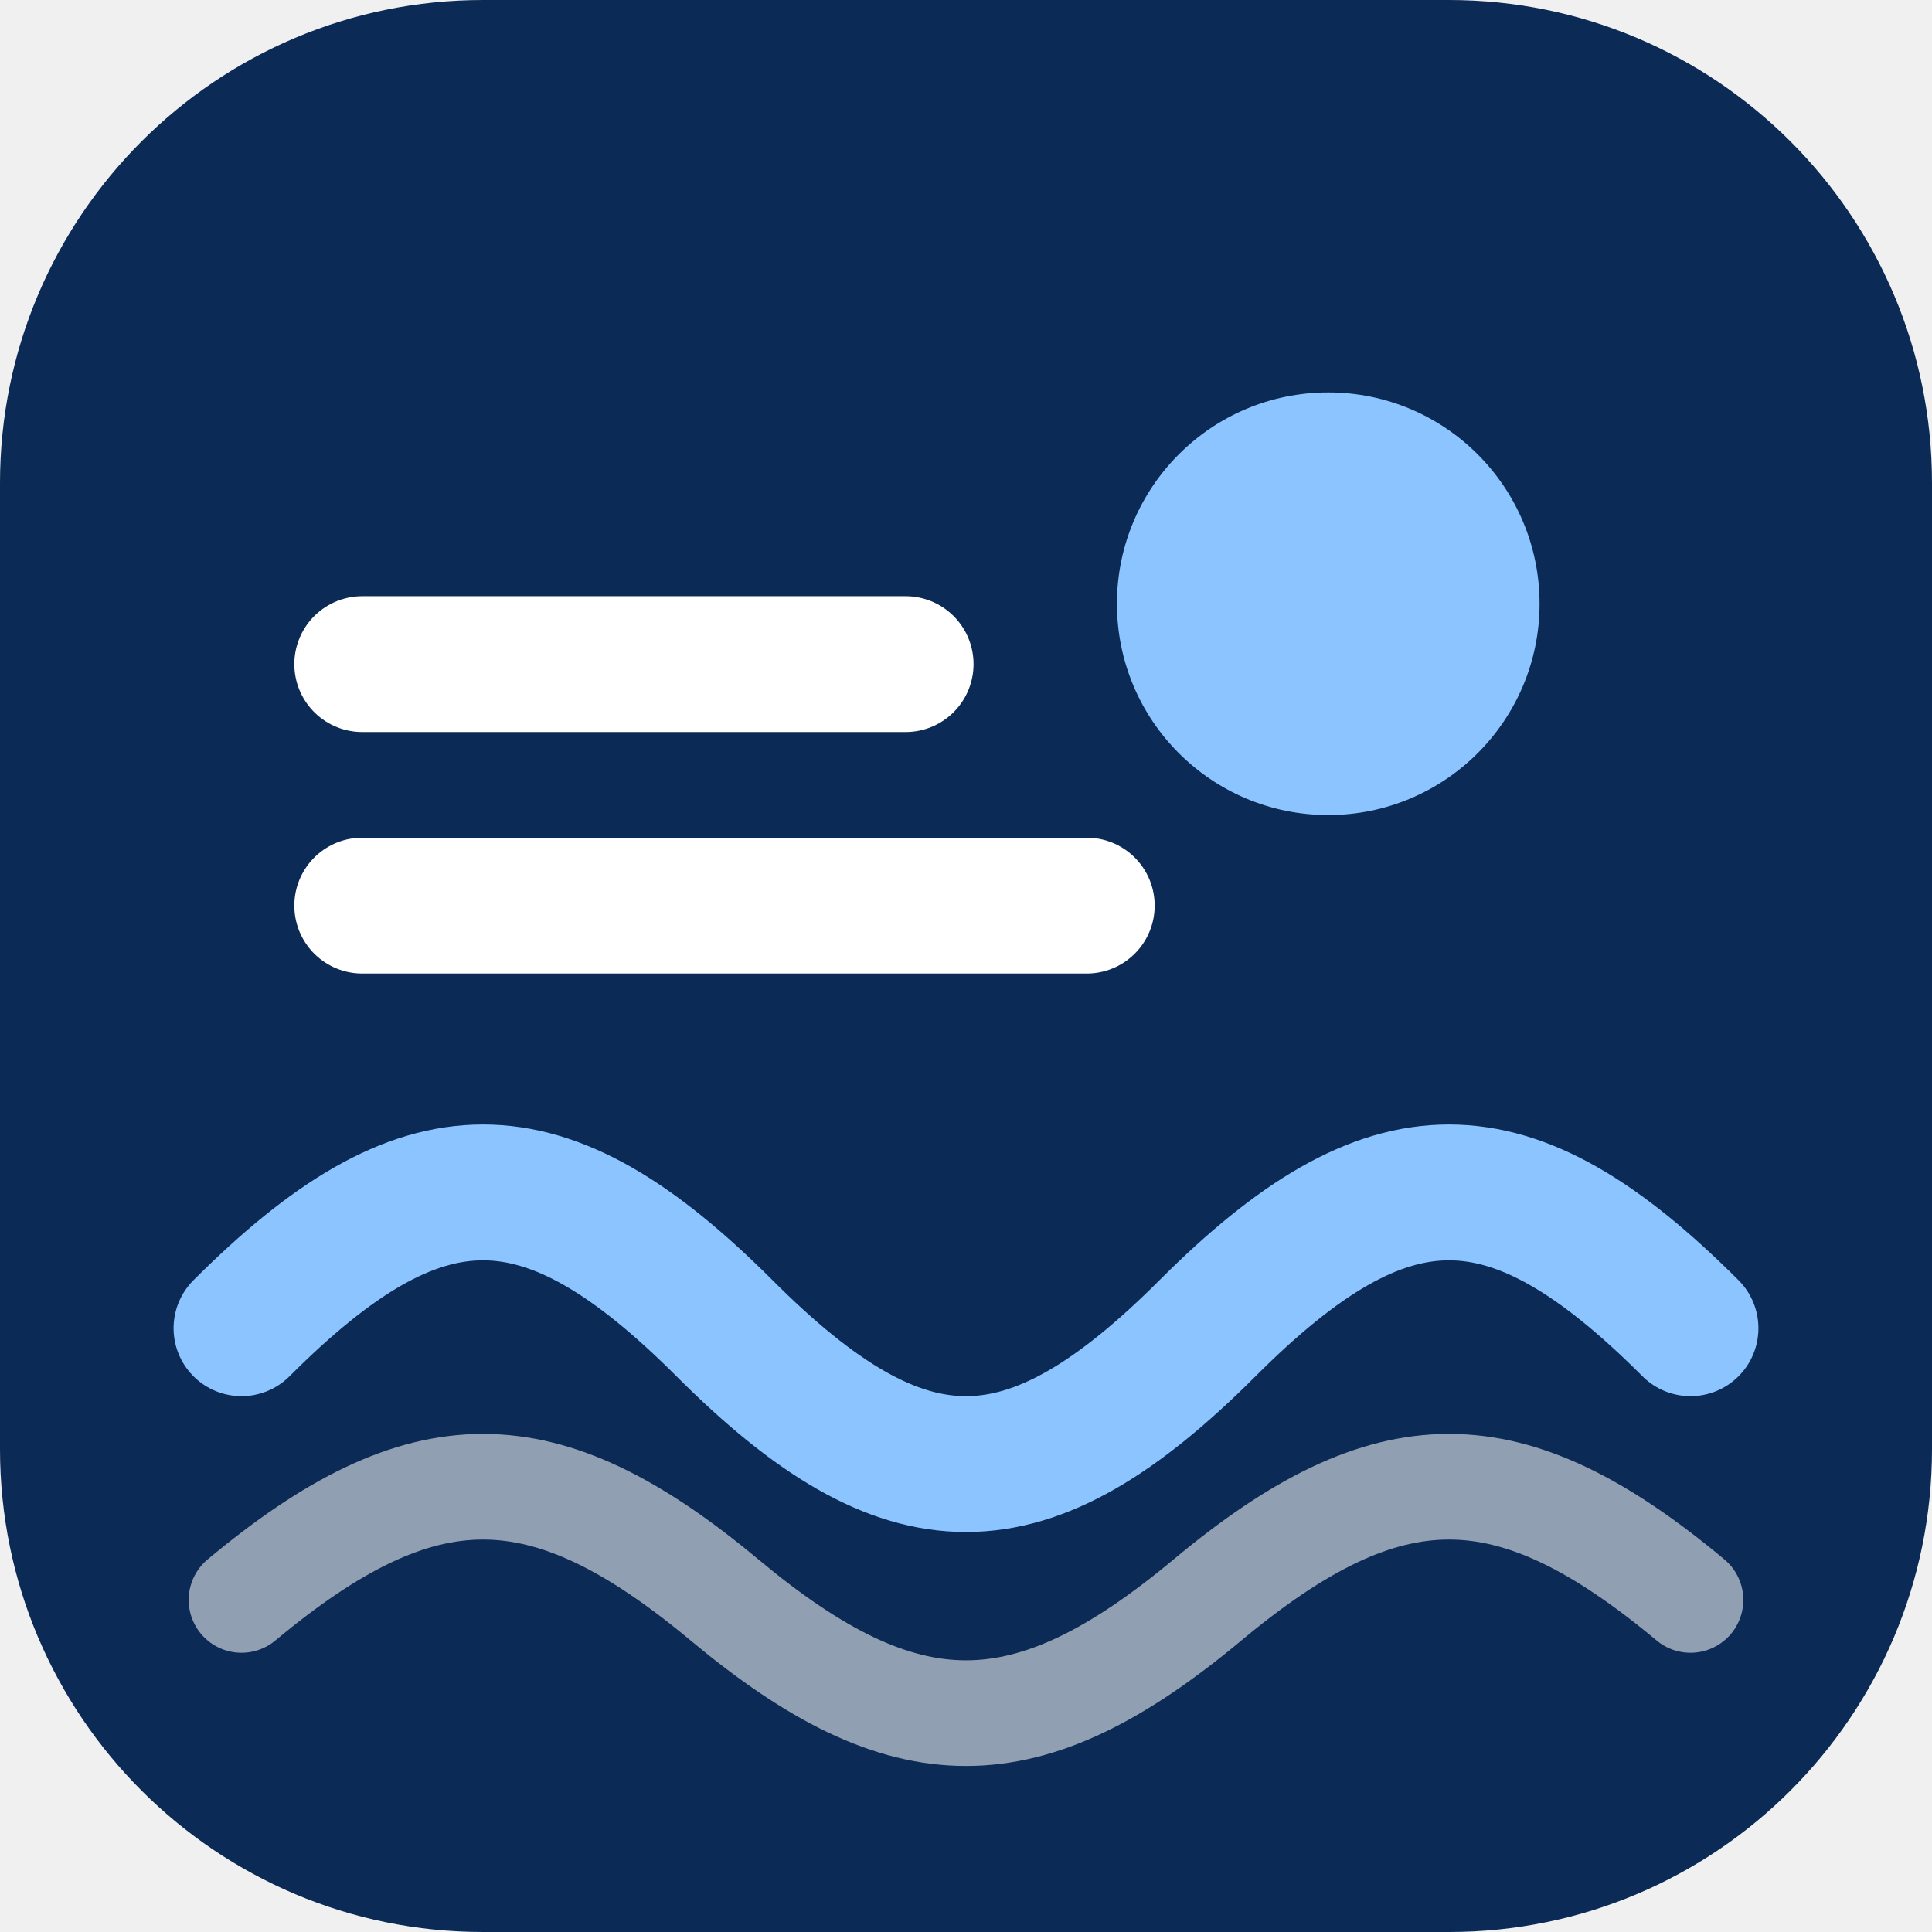
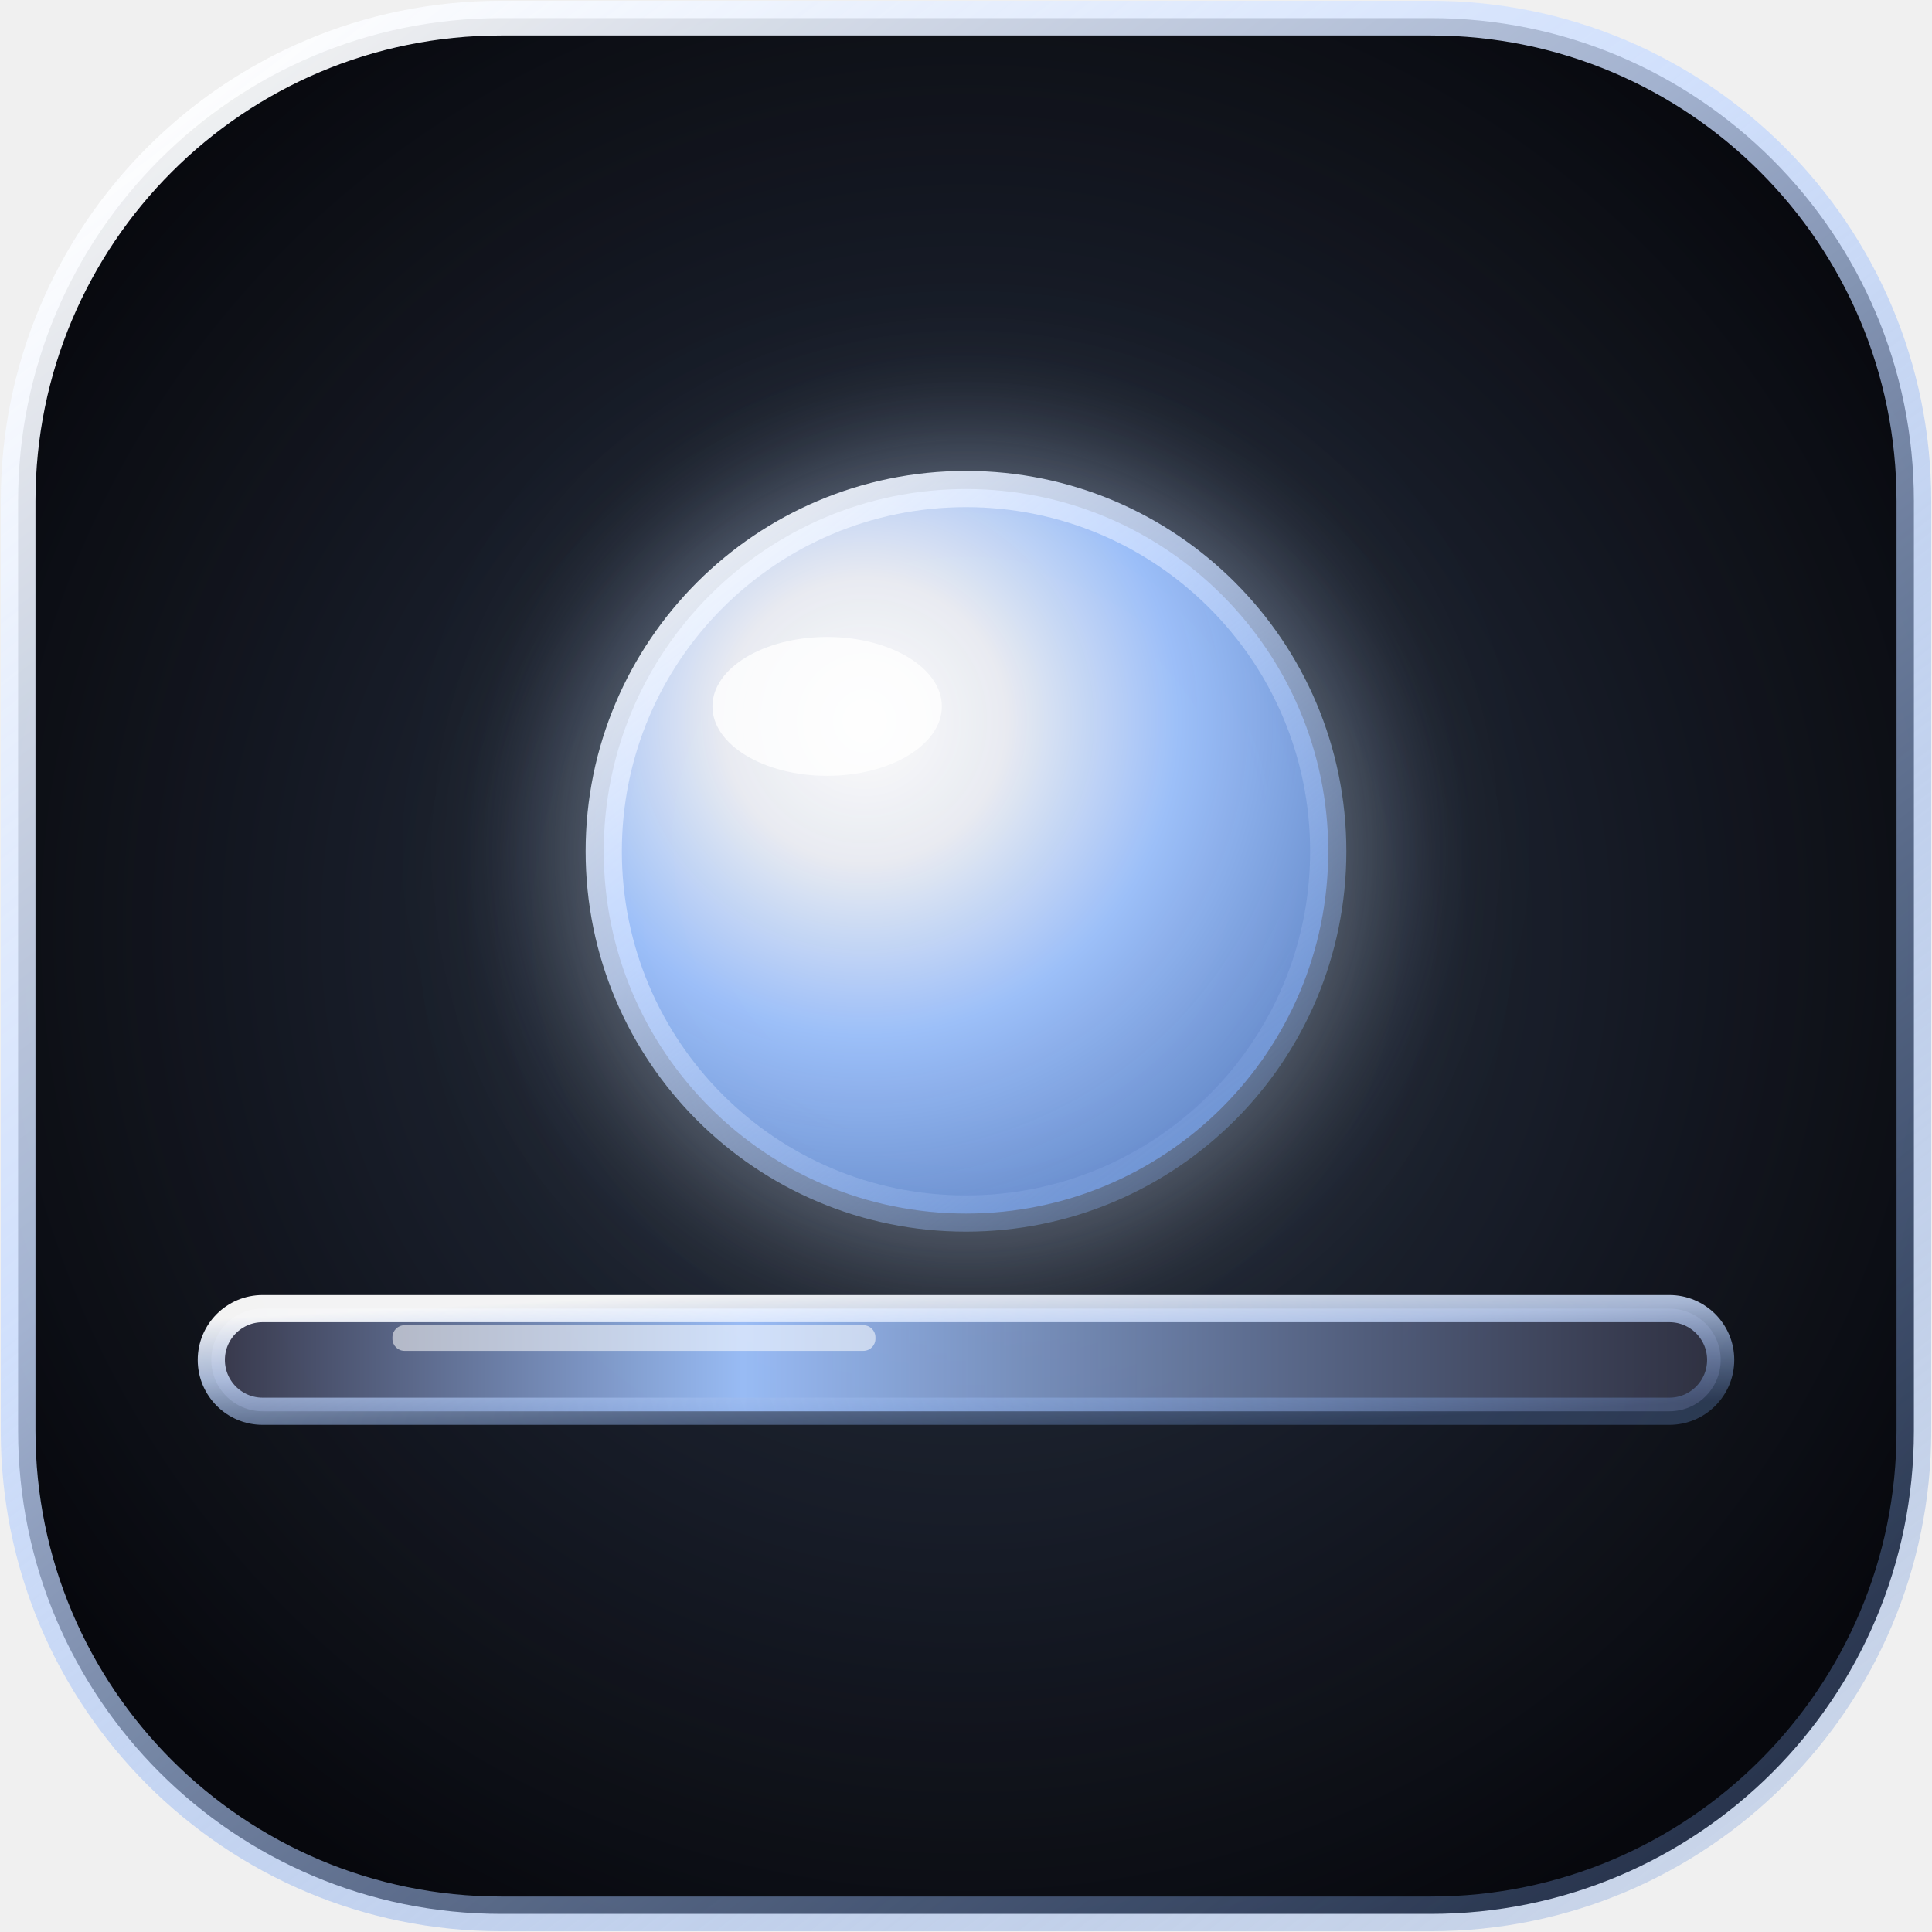
- <svg xmlns="http://www.w3.org/2000/svg" viewBox="0 0 64 64" role="img" aria-label="Raajjé Digest logo">
-   <rect width="64" height="64" rx="16" fill="#0b2a55" />
-   <circle cx="44" cy="20" r="7" fill="#8cc4ff" />
-   <path d="M12 22h18M12 30h24" stroke="#fff" stroke-width="4.5" stroke-linecap="round" />
-   <path d="M8 44c6-6 10-6 16 0s10 6 16 0 10-6 16 0" fill="none" stroke="#8cc4ff" stroke-width="4.5" stroke-linecap="round" />
-   <path d="M8 53c6-5 10-5 16 0s10 5 16 0 10-5 16 0" fill="none" stroke="#fff" stroke-opacity=".55" stroke-width="3.5" stroke-linecap="round" />
+ <svg xmlns="http://www.w3.org/2000/svg" viewBox="0 0 64 64" width="64" height="64" role="img" aria-label="Dawnline icon" fill="none">
+   <defs>
+     <linearGradient id="dawnline-fk-rim" x1="12%" y1="0%" x2="88%" y2="100%">
+       <stop offset="0%" stop-color="#FFFFFF" stop-opacity="0.95" />
+       <stop offset="38%" stop-color="#C9DCFF" stop-opacity="0.8" />
+       <stop offset="100%" stop-color="#6E95D8" stop-opacity="0.3" />
+     </linearGradient>
+     <linearGradient id="dawnline-fk-glass" x1="18%" y1="0%" x2="82%" y2="100%">
+       <stop offset="0%" stop-color="#EEF0F6" stop-opacity="0.78" />
+       <stop offset="42%" stop-color="#9FC3FF" stop-opacity="0.58" />
+       <stop offset="100%" stop-color="#3A4A72" stop-opacity="0.72" />
+     </linearGradient>
+     <linearGradient id="dawnline-fk-bar" x1="0%" y1="0%" x2="100%" y2="0%">
+       <stop offset="0%" stop-color="#3A3B4F" stop-opacity="0.95" />
+       <stop offset="35%" stop-color="#9FC3FF" stop-opacity="0.95" />
+       <stop offset="100%" stop-color="#3A3B4F" stop-opacity="0.75" />
+     </linearGradient>
+     <radialGradient id="dawnline-fk-sun" cx="36%" cy="32%" r="70%">
+       <stop offset="0%" stop-color="#FFFFFF" stop-opacity="0.98" />
+       <stop offset="28%" stop-color="#EEF0F6" stop-opacity="0.96" />
+       <stop offset="62%" stop-color="#9FC3FF" stop-opacity="0.95" />
+       <stop offset="100%" stop-color="#6E95D8" stop-opacity="0.92" />
+     </radialGradient>
+     <radialGradient id="dawnline-fk-lagoon" cx="50%" cy="48%" r="60%">
+       <stop offset="0%" stop-color="#FFFFFF" stop-opacity="0.28" />
+       <stop offset="40%" stop-color="#9FC3FF" stop-opacity="0.35" />
+       <stop offset="100%" stop-color="#9FC3FF" stop-opacity="0" />
+     </radialGradient>
+     <radialGradient id="dawnline-fk-gem" cx="34%" cy="28%" r="78%">
+       <stop offset="0%" stop-color="#EEF0F6" stop-opacity="0.95" />
+       <stop offset="30%" stop-color="#9FC3FF" stop-opacity="0.82" />
+       <stop offset="68%" stop-color="#3E527C" stop-opacity="0.95" />
+       <stop offset="100%" stop-color="#12121A" stop-opacity="0.98" />
+     </radialGradient>
+     <linearGradient id="dawnline-fk-facet" x1="0%" y1="0%" x2="100%" y2="100%">
+       <stop offset="0%" stop-color="#FFFFFF" stop-opacity="0.72" />
+       <stop offset="55%" stop-color="#C9DCFF" stop-opacity="0.16" />
+       <stop offset="100%" stop-color="#9FC3FF" stop-opacity="0" />
+     </linearGradient>
+     <filter id="dawnline-fk-glow-soft" x="-60%" y="-60%" width="220%" height="220%">
+       <feGaussianBlur in="SourceGraphic" stdDeviation="2.2" result="b" />
+       <feColorMatrix in="b" type="matrix" values="         0 0 0 0 0.62         0 0 0 0 0.76         0 0 0 0 1         0 0 0 0.7 0" />
+     </filter>
+     <filter id="dawnline-fk-dot-glow" x="-140%" y="-140%" width="380%" height="380%">
+       <feGaussianBlur in="SourceGraphic" stdDeviation="1.05" result="b" />
+       <feMerge>
+         <feMergeNode in="b" />
+         <feMergeNode in="SourceGraphic" />
+       </feMerge>
+     </filter>
+   </defs>
+   <rect x="0.6" y="0.6" width="62.8" height="62.8" rx="16" fill="#07080D" />
+   <rect x="0.6" y="0.6" width="62.8" height="62.8" rx="16" fill="url(#dawnline-fk-lagoon)" opacity="0.4" />
+   <rect x="0.6" y="0.6" width="62.8" height="62.8" rx="16" fill="none" stroke="url(#dawnline-fk-rim)" stroke-width="1.15" />
+   <g transform="translate(0 0)" aria-hidden="true">
+     <circle cx="32" cy="28.2" r="13.4" fill="#9FC3FF" opacity="0.55" filter="url(#dawnline-fk-glow-soft)" />
+     <circle cx="32" cy="28.2" r="12.0" fill="url(#dawnline-fk-sun)" />
+     <circle cx="32" cy="28.2" r="12.0" fill="none" stroke="url(#dawnline-fk-rim)" stroke-width="1.2" />
+     <ellipse cx="27.4" cy="23.4" rx="3.8" ry="2.3" fill="#FFFFFF" opacity="0.78" />
+     <rect x="7" y="43.35" width="50" height="3.4" rx="1.7" fill="url(#dawnline-fk-bar)" />
+     <rect x="7" y="43.35" width="50" height="3.4" rx="1.7" fill="none" stroke="url(#dawnline-fk-rim)" stroke-width="0.9" />
+     <rect x="13" y="43.9" width="16" height="0.85" rx="0.4" fill="#FFFFFF" opacity="0.55" />
+   </g>
</svg>
